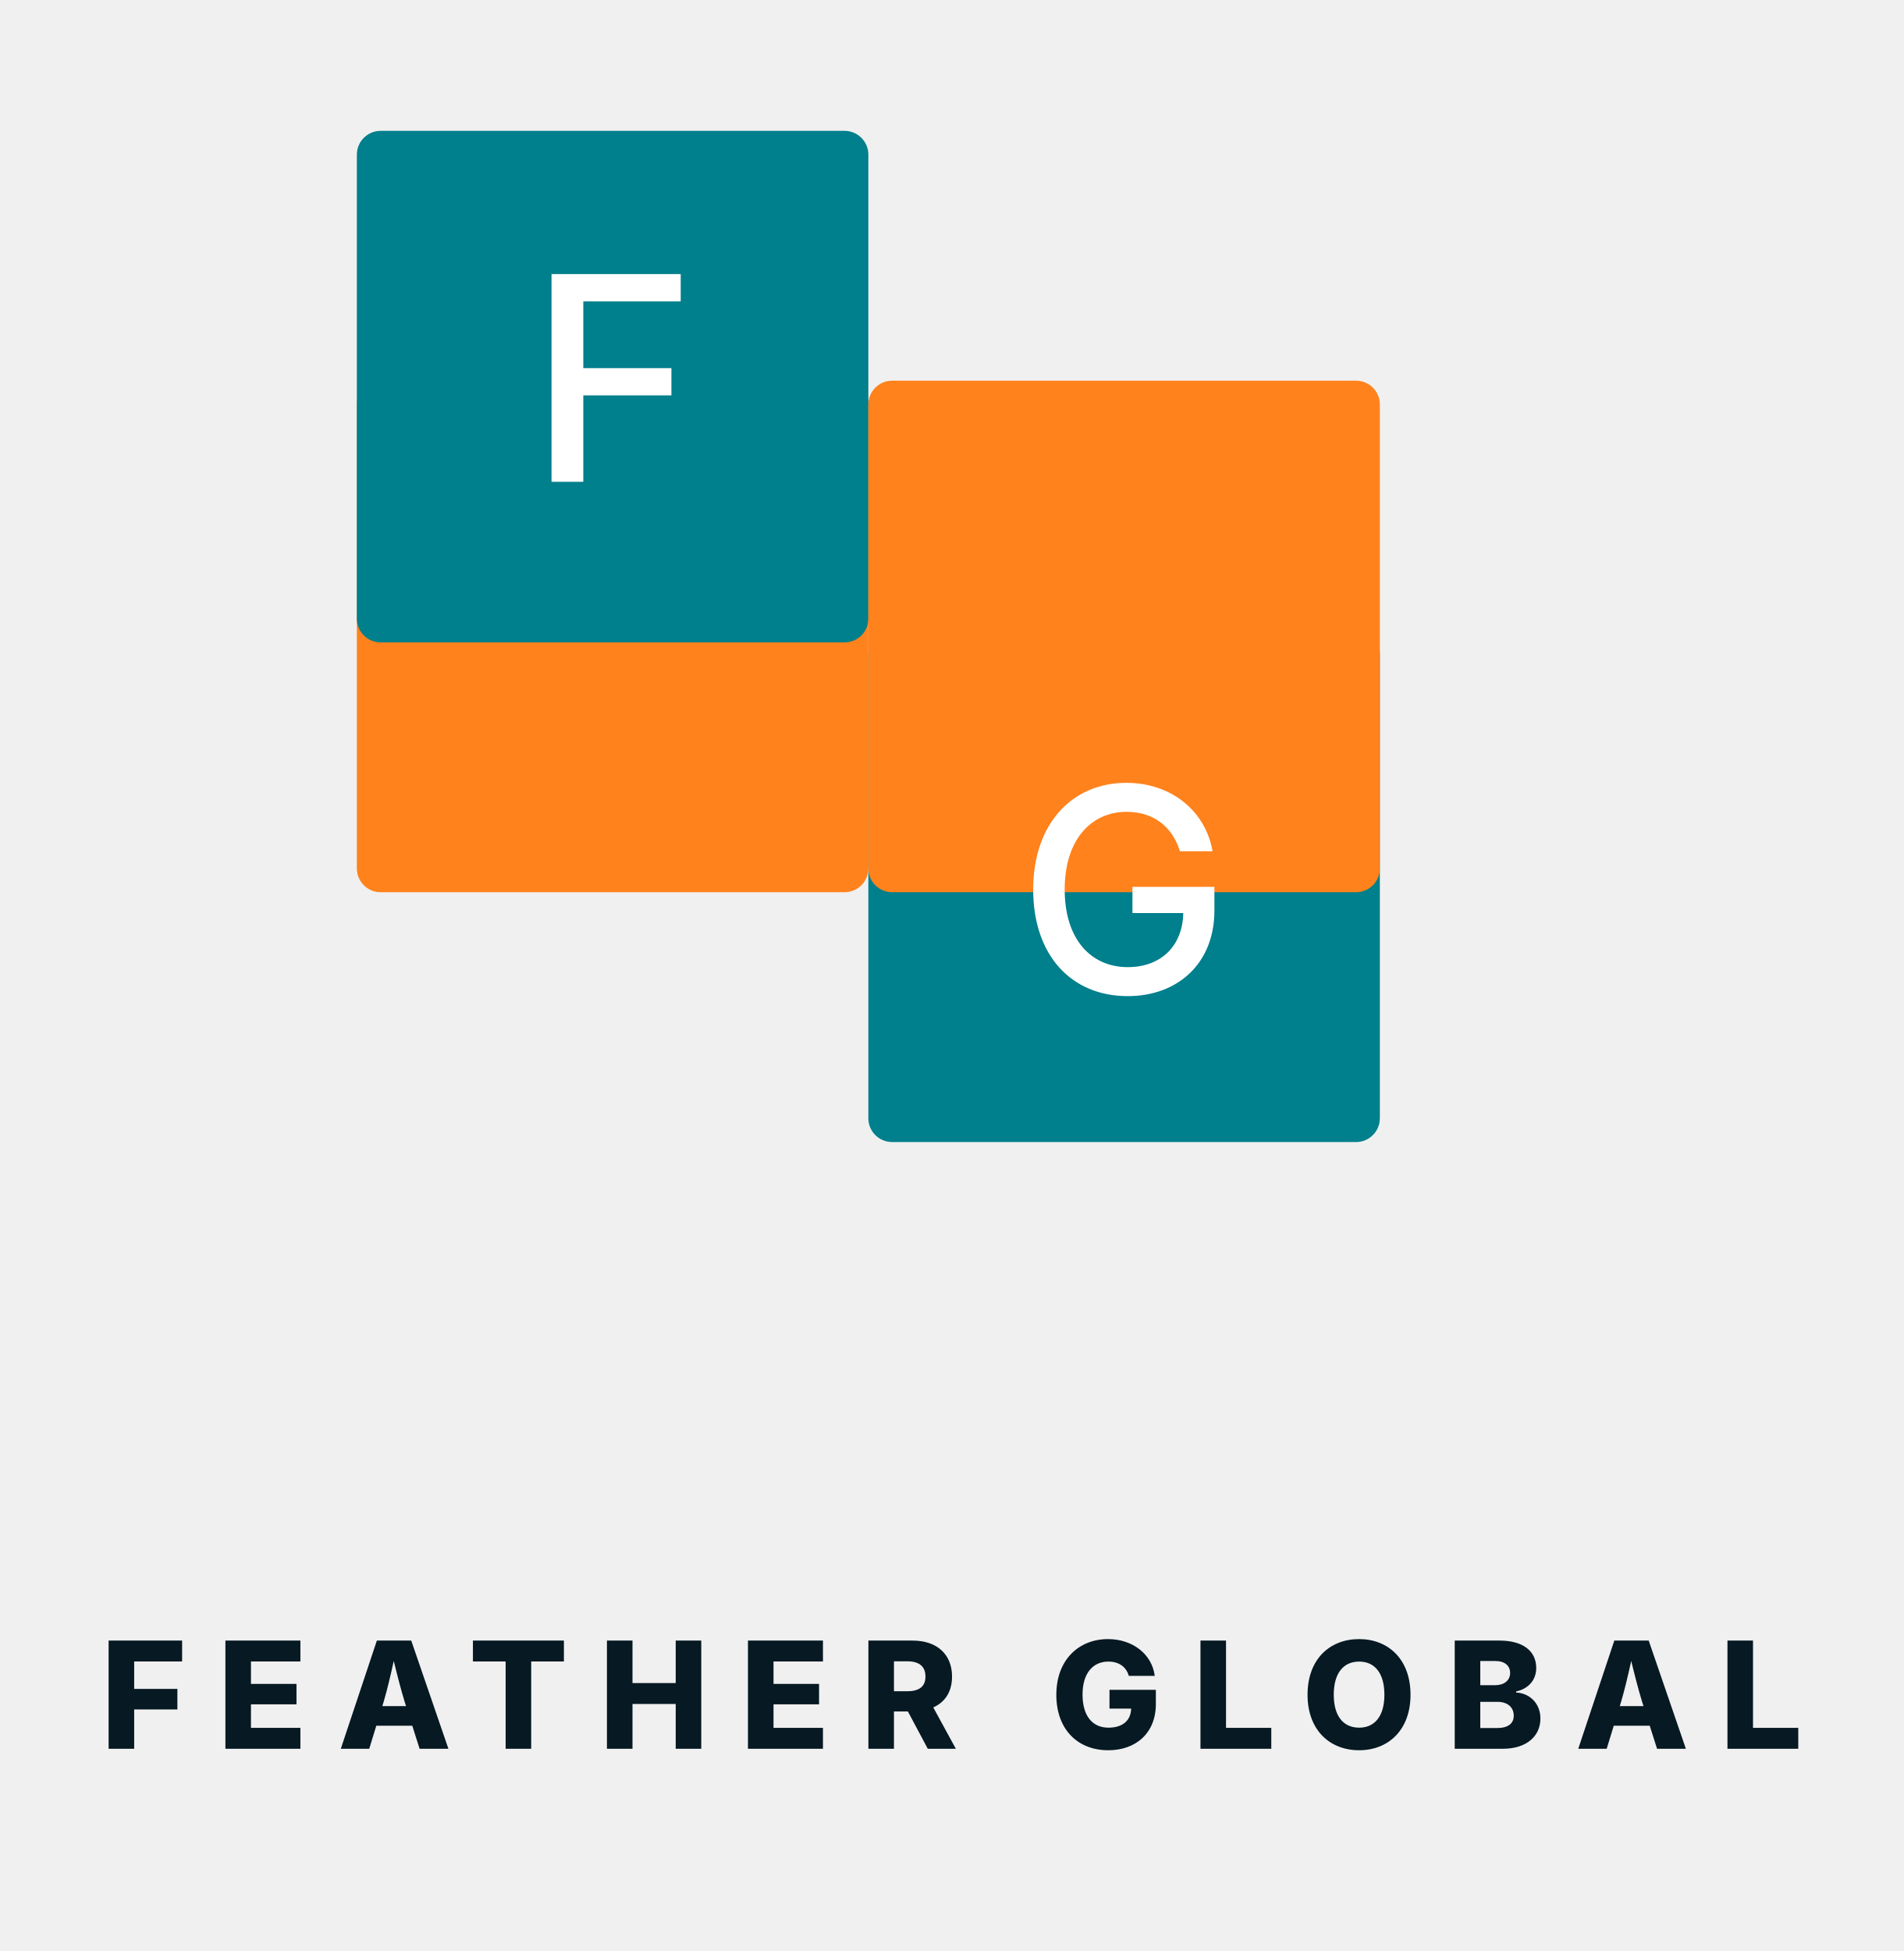
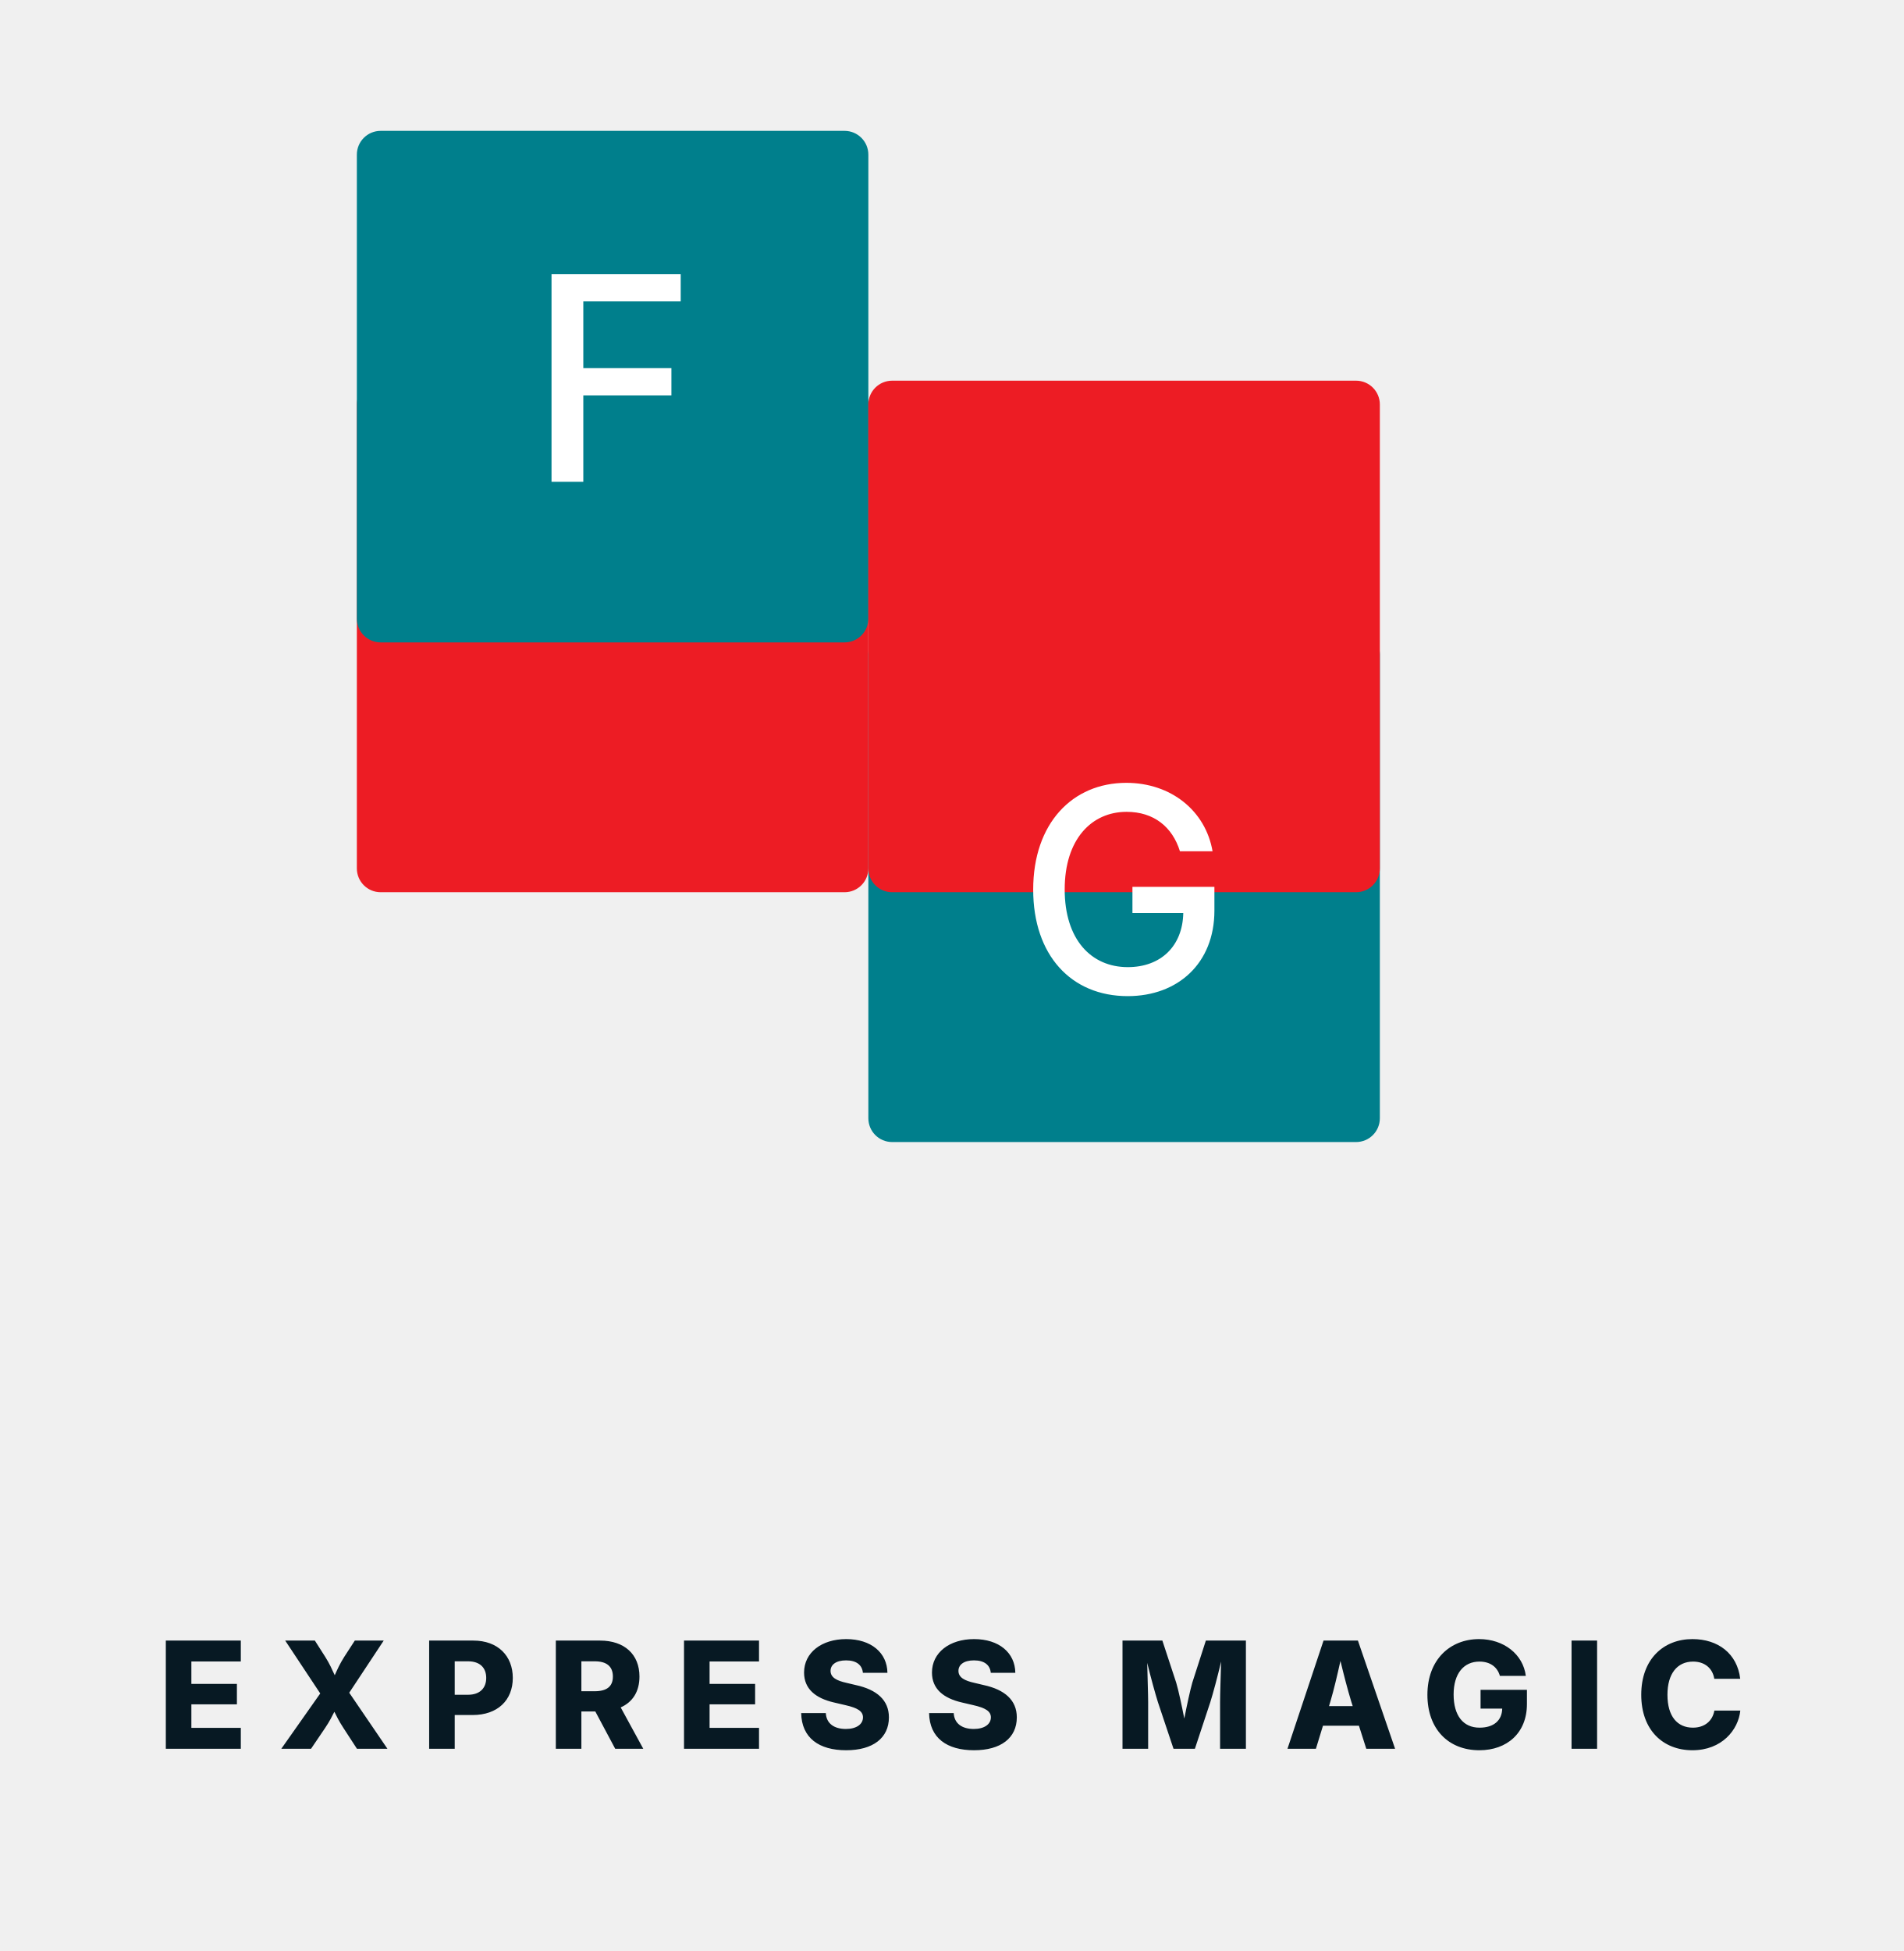
<svg xmlns="http://www.w3.org/2000/svg" width="320" height="328" viewBox="96 48 320 328" role="img" aria-labelledby="title desc">
  <g transform="translate(156 70)">
-     <rect x="0" y="42" width="86" height="86" rx="4" fill="#ff821c" />
+     <rect x="0" y="42" width="86" height="86" rx="4" fill="#ED1C24" />
    <rect x="86" y="84" width="86" height="86" rx="4" fill="#007f8c" />
    <rect x="0" y="0" width="86" height="86" rx="4" fill="#007f8c" />
-     <rect x="86" y="42" width="86" height="86" rx="4" fill="#ff821c" />
+     <rect x="86" y="42" width="86" height="86" rx="4" fill="#ED1C24" />
    <text x="43" y="59" text-anchor="middle" font-family="Inter, Arial, sans-serif" font-size="48" font-weight="500" fill="#ffffff">F</text>
    <text x="129" y="145" text-anchor="middle" font-family="Inter, Arial, sans-serif" font-size="48" font-weight="500" fill="#ffffff">G</text>
  </g>
  <text x="256" y="342" text-anchor="middle" font-family="Inter, Arial, sans-serif" font-size="25" font-weight="800" letter-spacing="5" textLength="246" lengthAdjust="spacing" fill="#071923">
-     FEATHER GLOBAL
+     EXPRESS MAGIC
  </text>
</svg>
